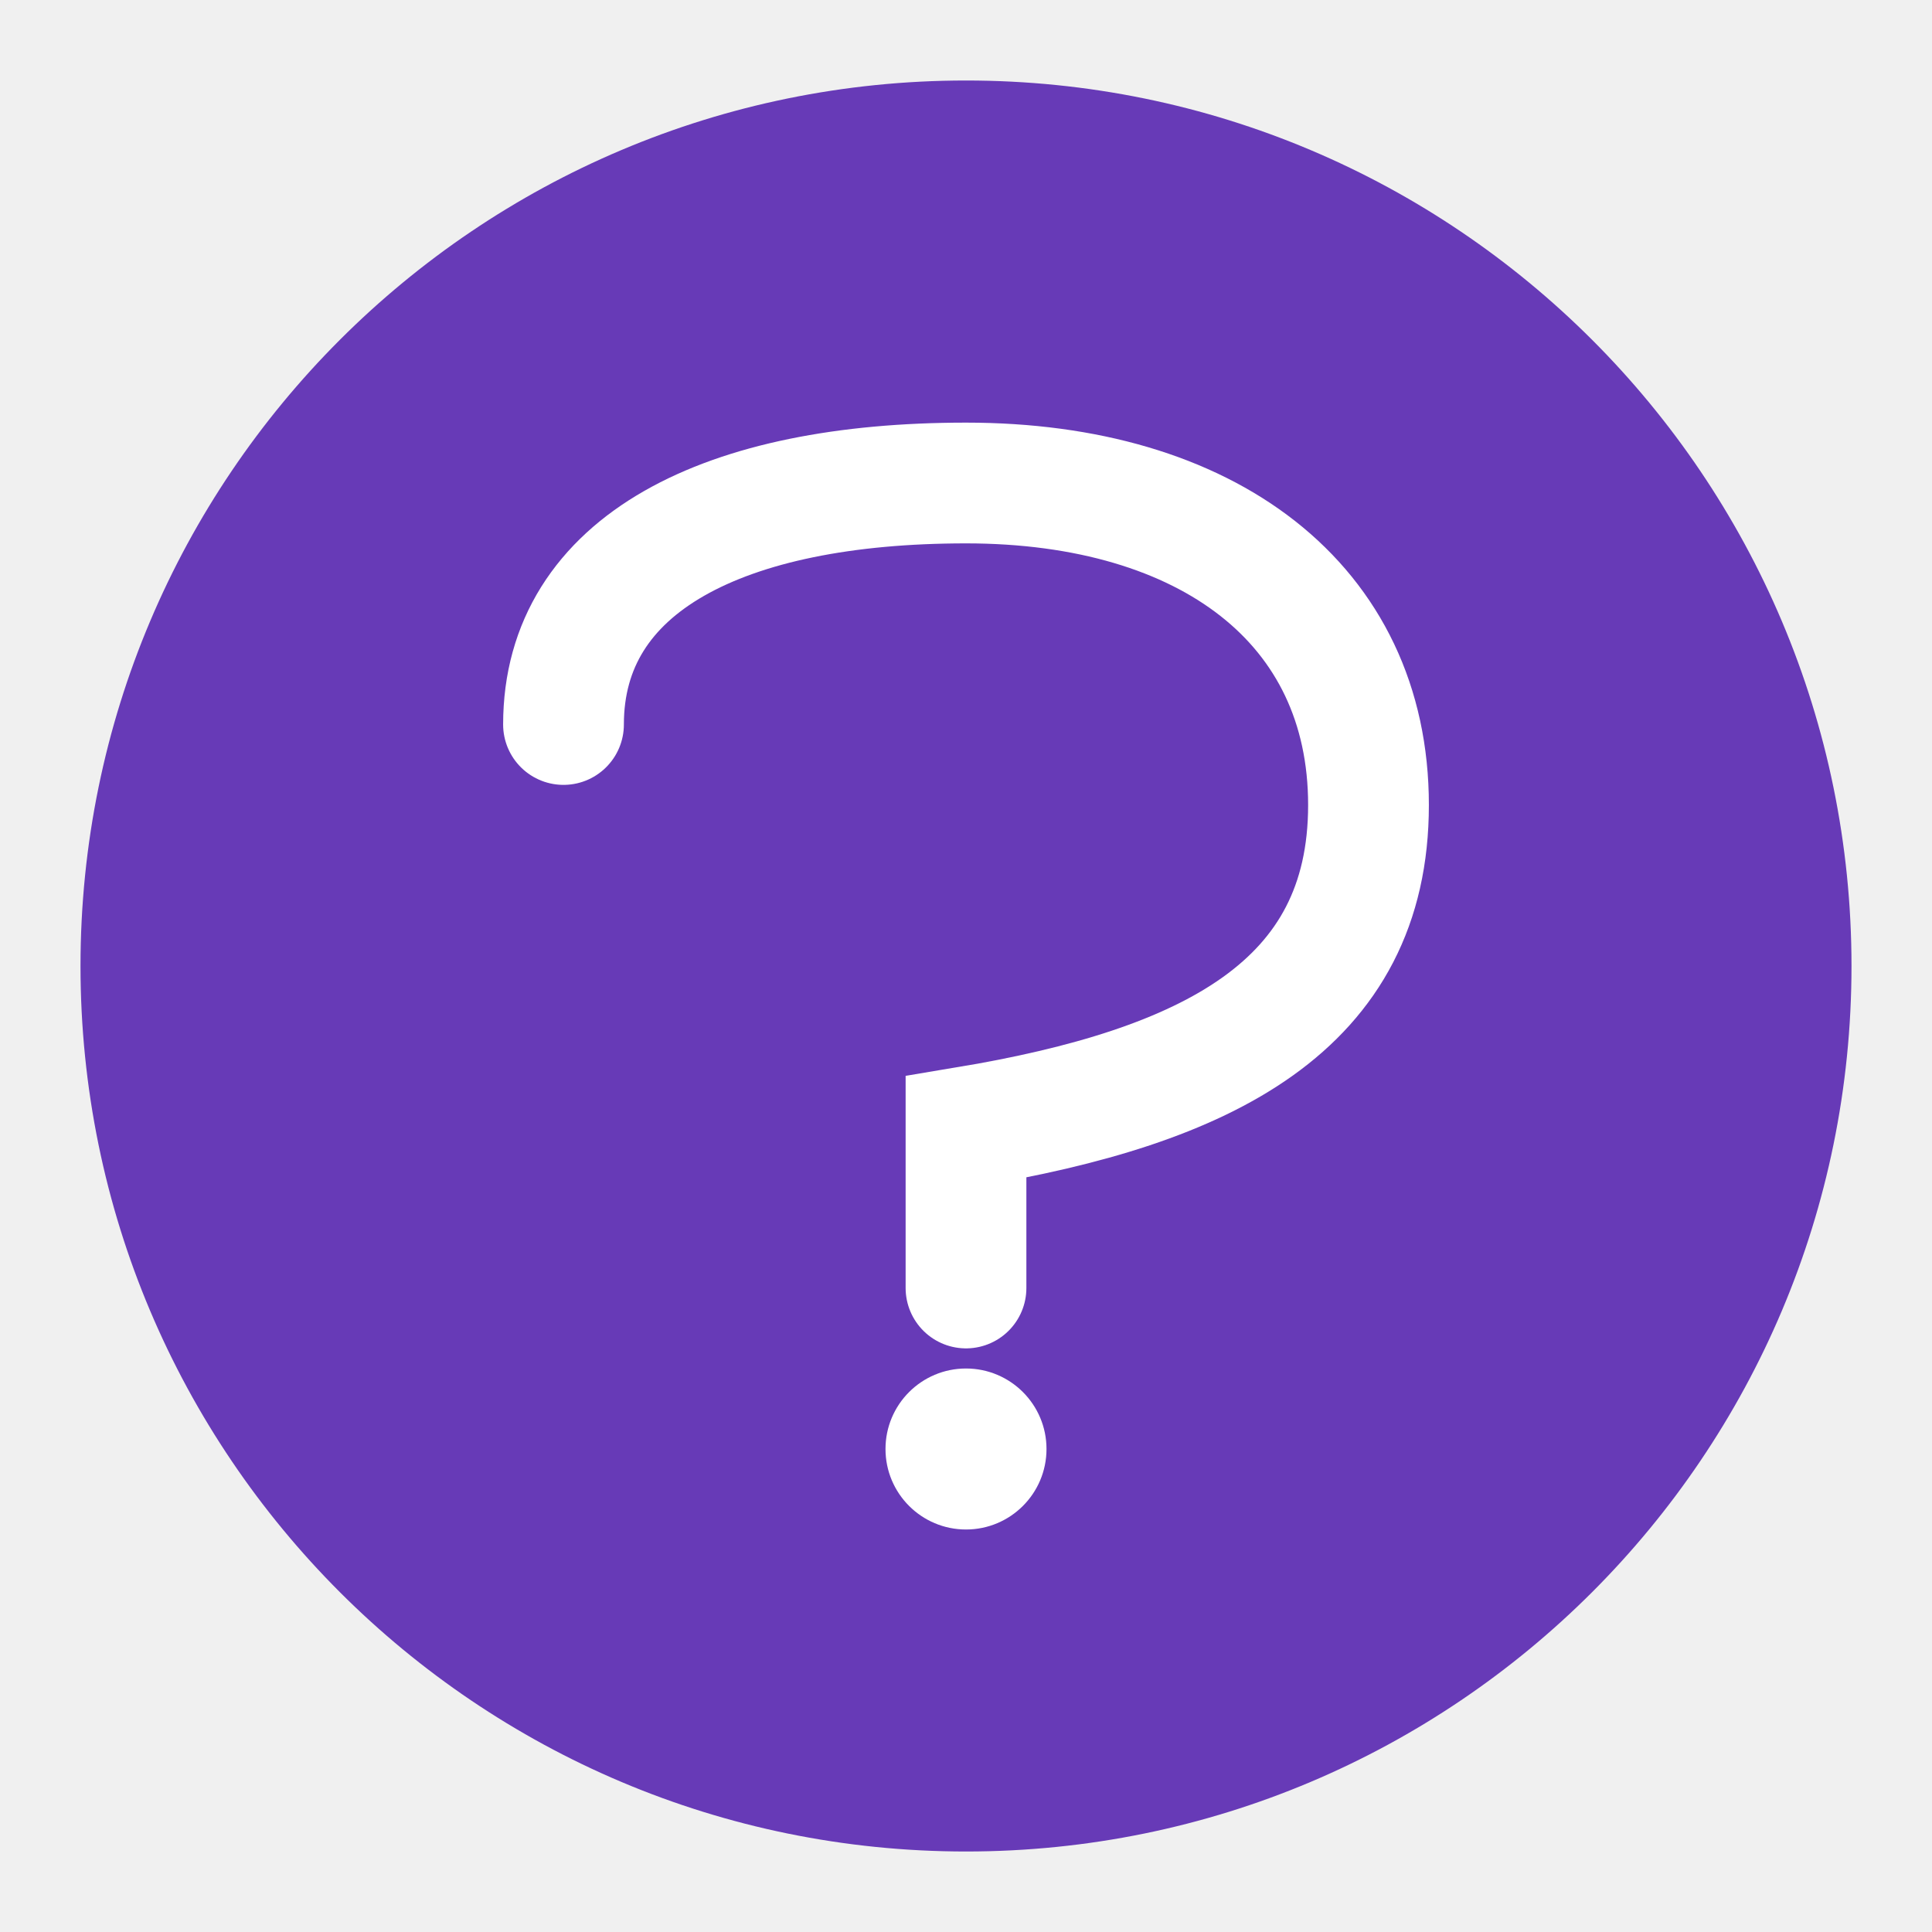
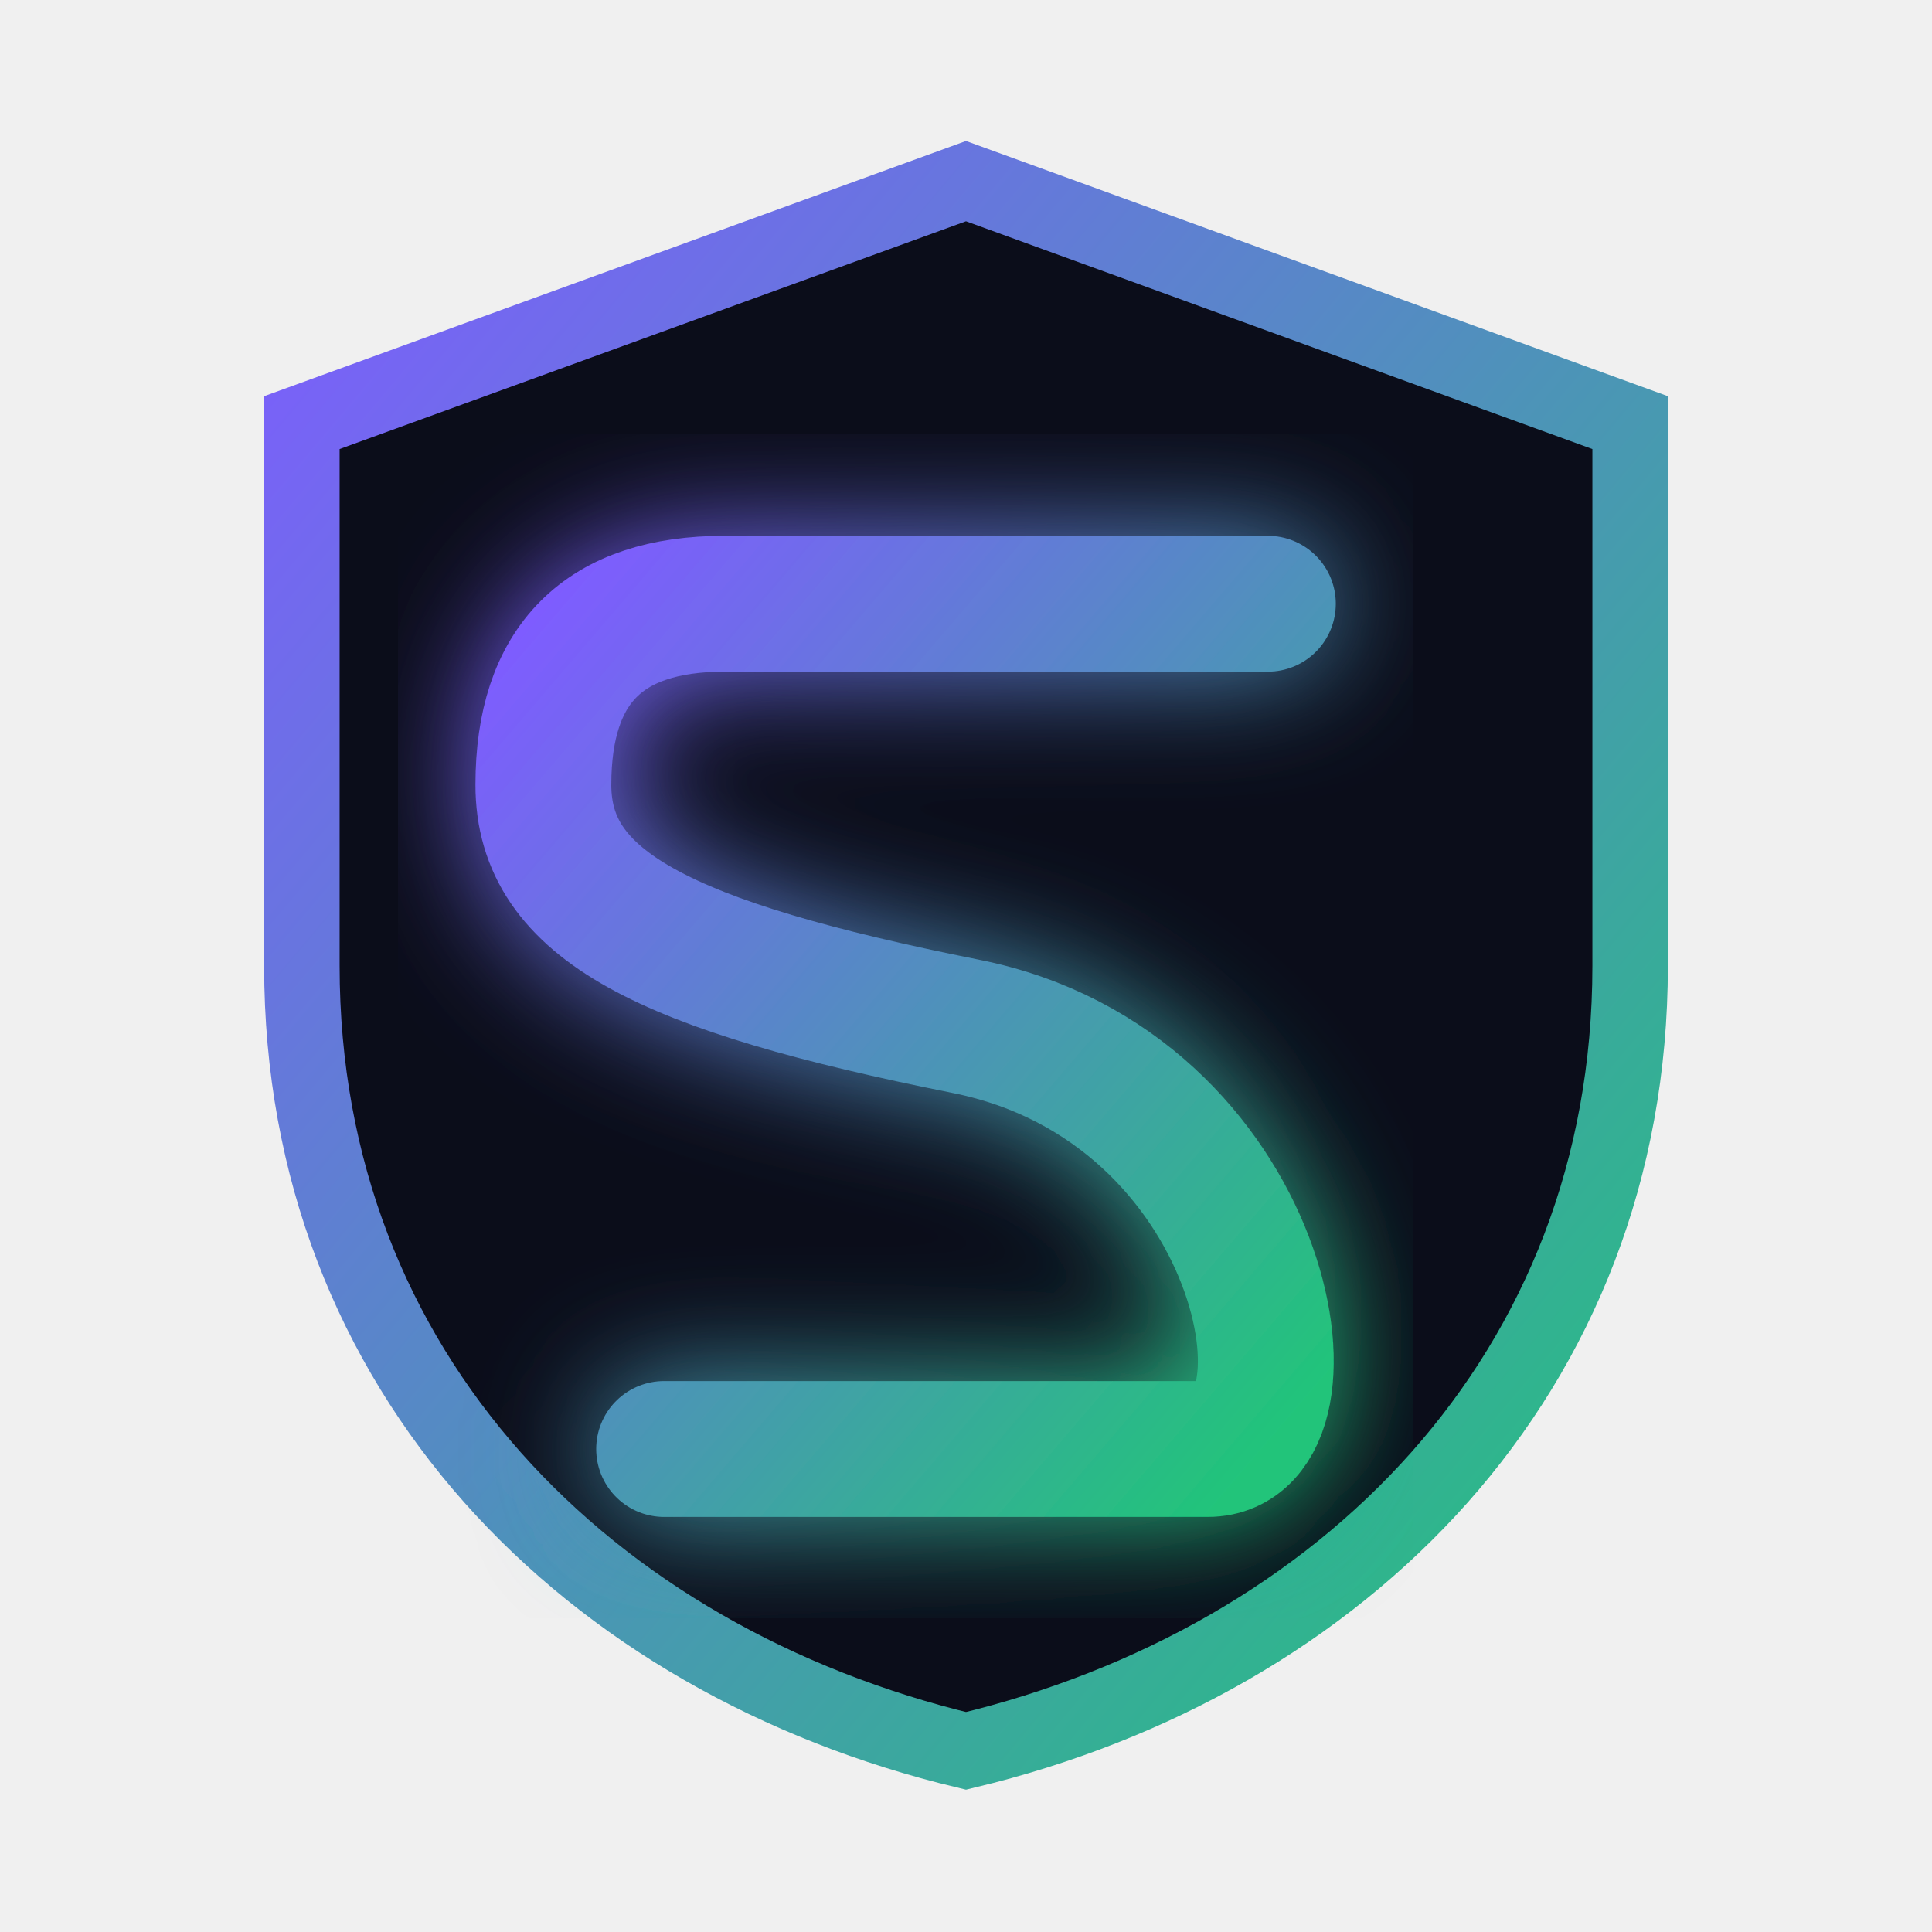
- <svg xmlns="http://www.w3.org/2000/svg" viewBox="0 0 48 48" fill="none">
-   <circle cx="24" cy="24" r="22" fill="#673AB7" />
-   <path d="M14 18 C14 14 18 12 24 12 C30 12 34 15 34 20 C34 25 30 27 24 28 L24 32" stroke="white" stroke-width="3" stroke-linecap="round" fill="none" />
-   <circle cx="24" cy="36" r="2" fill="white" />
+ <svg xmlns="http://www.w3.org/2000/svg" viewBox="0 0 64 64" fill="none">
+   <defs>
+     <linearGradient id="soulacy-grad" x1="0%" y1="0%" x2="100%" y2="100%">
+       <stop offset="0%" stop-color="#7e5cff" />
+       <stop offset="100%" stop-color="#22c47a" />
+     </linearGradient>
+     <filter id="glow" x="-20%" y="-20%" width="140%" height="140%">
+       <feGaussianBlur stdDeviation="2" result="blur" />
+       <feComposite in="SourceGraphic" in2="blur" operator="over" />
+     </filter>
+   </defs>
+   <path d="M32 6 L54 14 V32 C54 45.5 44.5 55 32 58 C19.5 55 10 45.5 10 32 V14 L32 6 Z" fill="#0b0d1a" stroke="url(#soulacy-grad)" stroke-width="2.5" />
+   <path d="M42 20 L24 20 C20 20 18 22 18 26 C18 30 22 32 32 34 C42 36 44 48 40 48 L22 48" stroke="url(#soulacy-grad)" stroke-width="4.5" stroke-linecap="round" stroke-linejoin="round" filter="url(#glow)" />
</svg>
